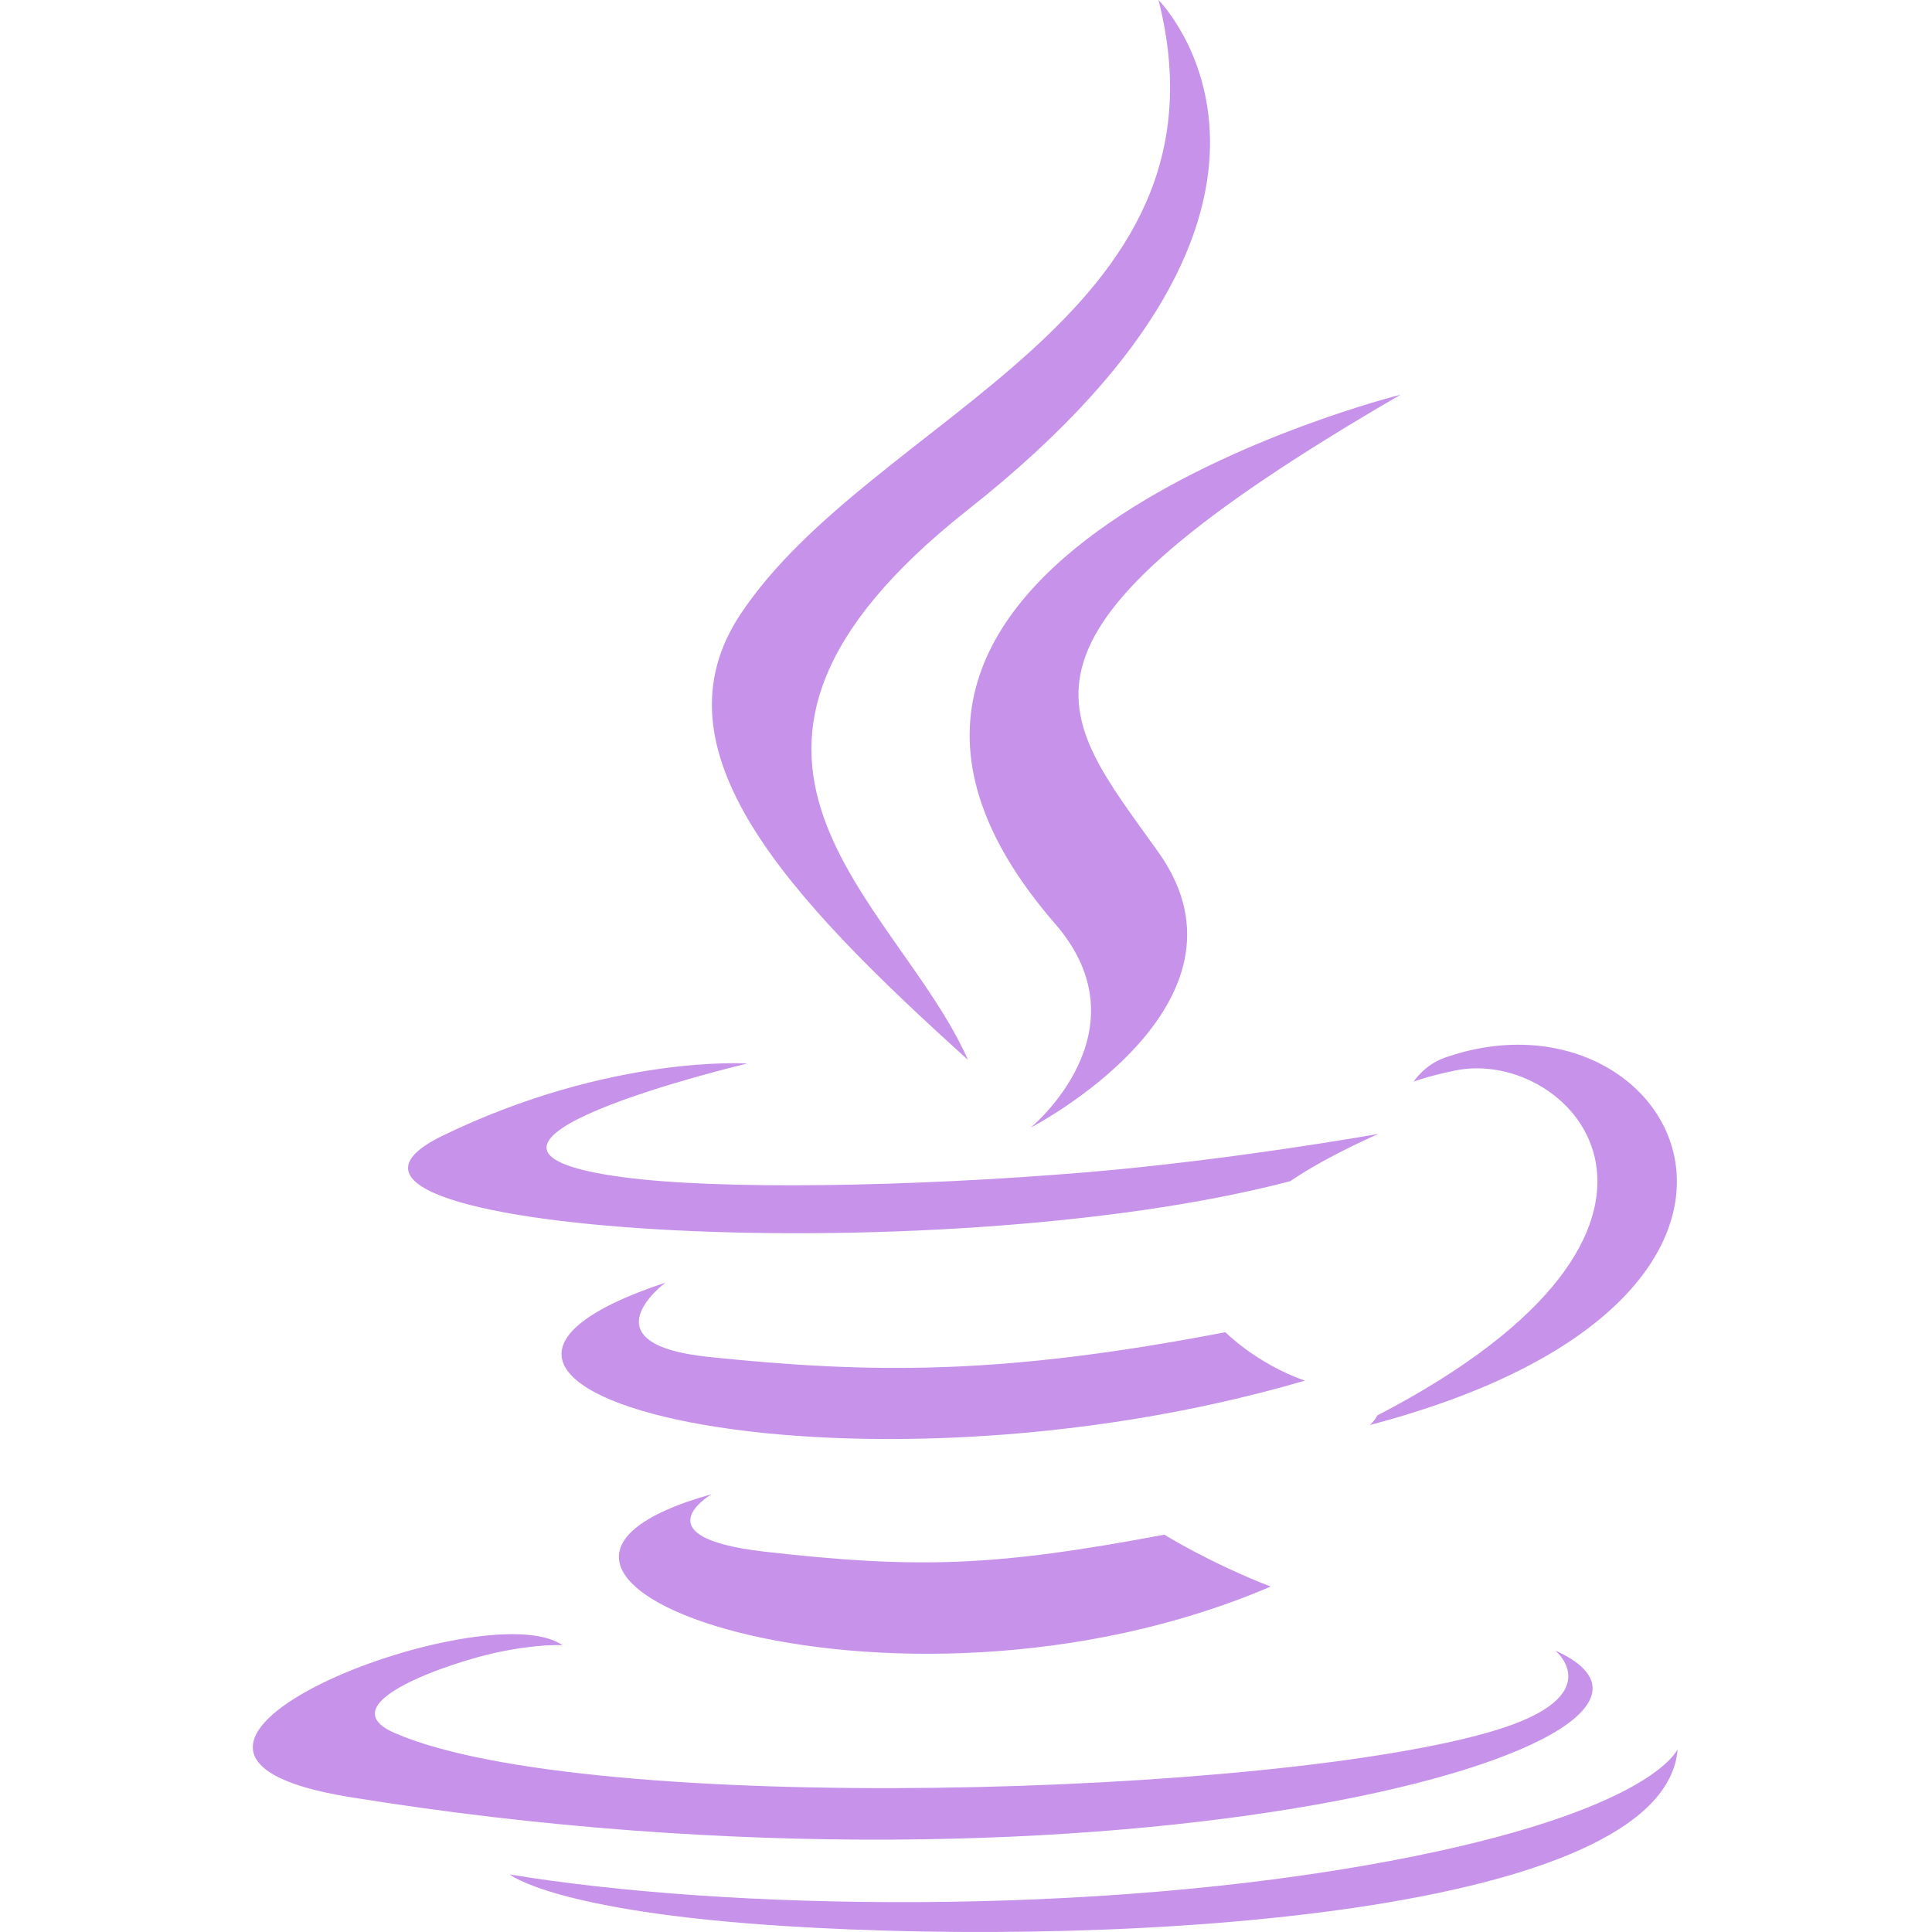
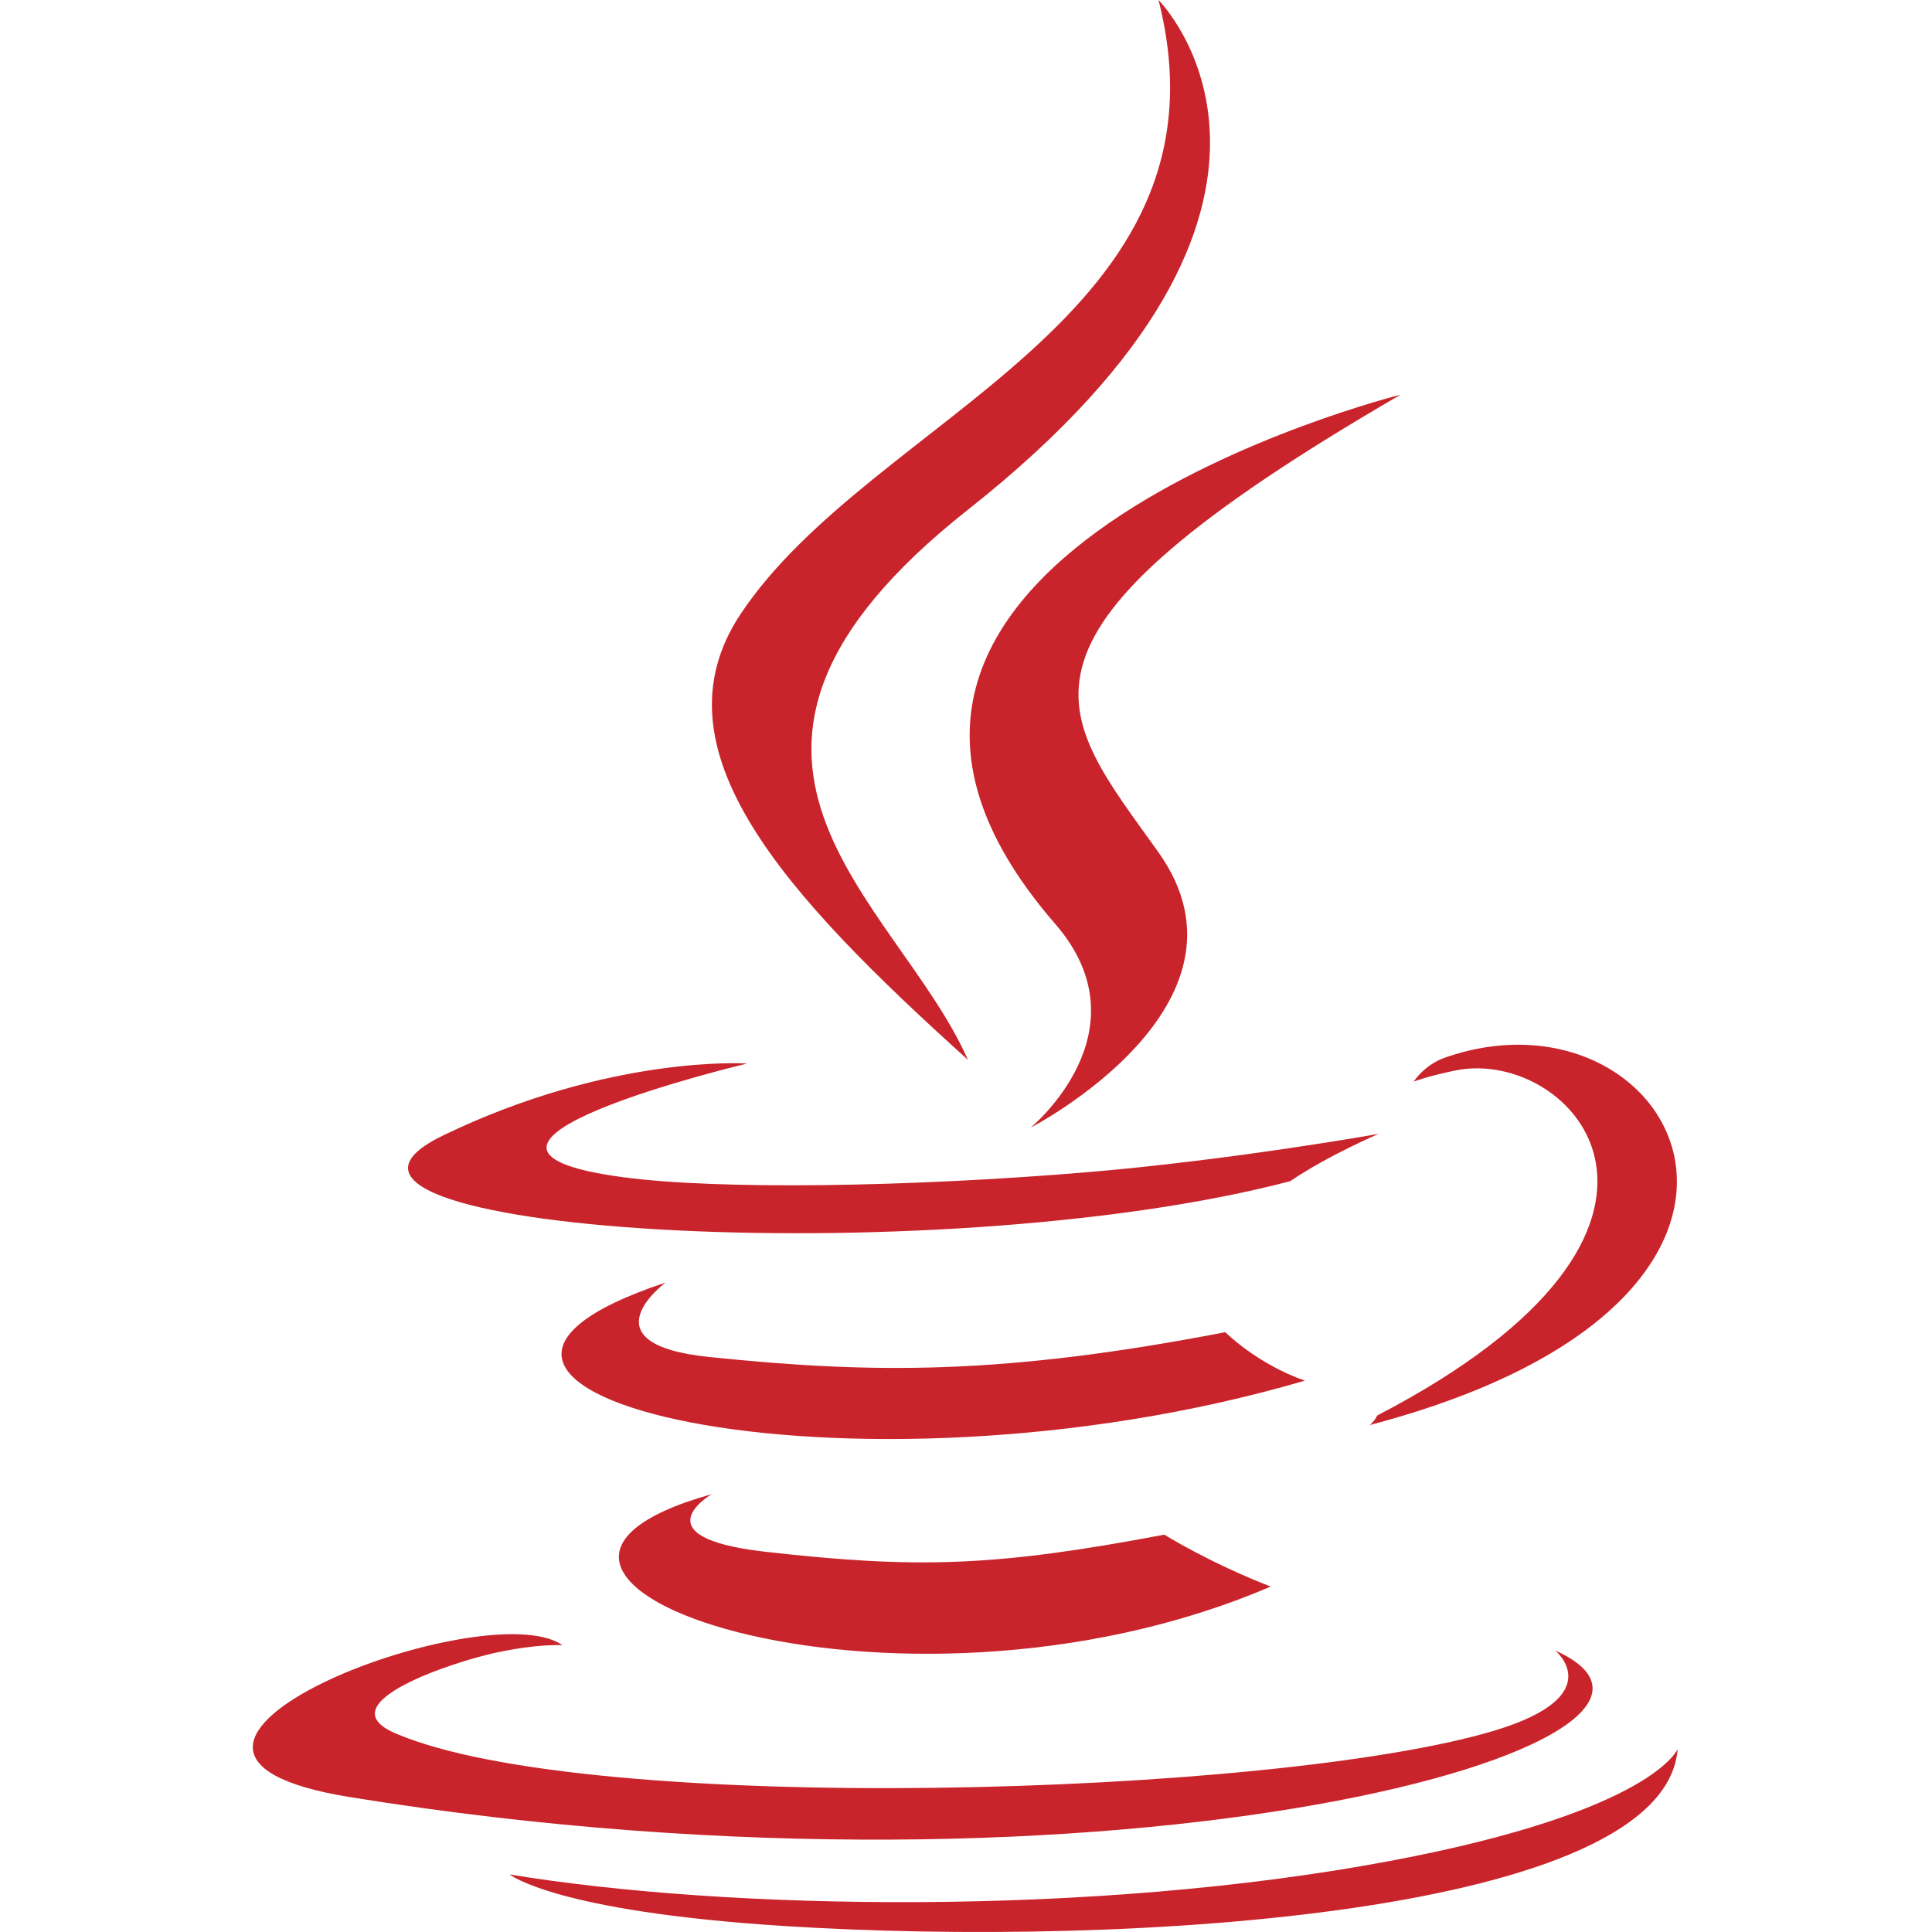
<svg xmlns="http://www.w3.org/2000/svg" version="1.1" x="0px" y="0px" width="16px" height="16px" viewBox="0 0 378 512">
-   <path fill="#C792EA" d="M121.624,395.963c0,0-19.566,11.371,13.91,15.235c40.566,4.62,61.317,3.963,106.026-4.501c0,0,11.75,7.368,28.179,13.761C169.509,463.414,42.902,417.969,121.624,395.963z M109.367,339.903c0,0-21.946,16.25,11.57,19.715c43.334,4.461,77.568,4.839,136.794-6.572c0,0,8.185,8.304,21.07,12.845C157.62,401.32,22.639,368.68,109.367,339.903z M212.624,244.821c24.689,28.443-6.492,54.018-6.492,54.018s62.711-32.361,33.915-72.908c-26.905-37.798-47.516-56.578,64.145-121.34C304.192,104.592,128.905,148.37,212.624,244.821z M345.176,437.415c0,0,14.478,11.939-15.952,21.159c-57.852,17.525-240.788,22.822-291.61,0.697c-18.262-7.946,15.991-18.979,26.765-21.289c11.232-2.43,17.664-1.991,17.664-1.991c-20.313-14.319-131.317,28.1-56.378,40.247C230.03,509.377,398.189,461.333,345.176,437.415z M131.024,281.842c0,0-93.071,22.095-32.969,30.121c25.371,3.405,75.954,2.629,123.092-1.314c38.515-3.246,77.189-10.156,77.189-10.156s-13.582,5.815-23.4,12.526c-94.495,24.853-277.033,13.283-224.478-12.128C94.909,279.403,131.024,281.842,131.024,281.842z M297.959,375.132c96.068-49.906,51.639-97.881,20.652-91.428c-7.607,1.573-10.993,2.947-10.993,2.947s2.828-4.421,8.205-6.333c61.317-21.568,108.495,63.587-19.795,97.323C296.027,377.641,297.521,376.307,297.959,375.132z M240.017,0c0,0,53.202,53.212-50.454,135.041c-83.124,65.639-18.959,103.078-0.04,145.835c-48.512-43.772-84.119-82.307-60.242-118.174C164.351,110.048,261.485,84.538,240.017,0z M140.464,510.393c92.205,5.895,233.788-3.266,237.134-46.899c0,0-6.452,16.549-76.193,29.673c-78.703,14.816-175.767,13.084-233.32,3.585C68.084,496.751,79.863,506.509,140.464,510.393z" />
+   <path fill="#C9242B" d="M121.624,395.963c0,0-19.566,11.371,13.91,15.235c40.566,4.62,61.317,3.963,106.026-4.501c0,0,11.75,7.368,28.179,13.761C169.509,463.414,42.902,417.969,121.624,395.963z M109.367,339.903c0,0-21.946,16.25,11.57,19.715c43.334,4.461,77.568,4.839,136.794-6.572c0,0,8.185,8.304,21.07,12.845C157.62,401.32,22.639,368.68,109.367,339.903z M212.624,244.821c24.689,28.443-6.492,54.018-6.492,54.018s62.711-32.361,33.915-72.908c-26.905-37.798-47.516-56.578,64.145-121.34C304.192,104.592,128.905,148.37,212.624,244.821z M345.176,437.415c0,0,14.478,11.939-15.952,21.159c-57.852,17.525-240.788,22.822-291.61,0.697c-18.262-7.946,15.991-18.979,26.765-21.289c11.232-2.43,17.664-1.991,17.664-1.991c-20.313-14.319-131.317,28.1-56.378,40.247C230.03,509.377,398.189,461.333,345.176,437.415z M131.024,281.842c0,0-93.071,22.095-32.969,30.121c25.371,3.405,75.954,2.629,123.092-1.314c38.515-3.246,77.189-10.156,77.189-10.156s-13.582,5.815-23.4,12.526c-94.495,24.853-277.033,13.283-224.478-12.128C94.909,279.403,131.024,281.842,131.024,281.842z M297.959,375.132c96.068-49.906,51.639-97.881,20.652-91.428c-7.607,1.573-10.993,2.947-10.993,2.947s2.828-4.421,8.205-6.333c61.317-21.568,108.495,63.587-19.795,97.323C296.027,377.641,297.521,376.307,297.959,375.132z M240.017,0c0,0,53.202,53.212-50.454,135.041c-83.124,65.639-18.959,103.078-0.04,145.835c-48.512-43.772-84.119-82.307-60.242-118.174C164.351,110.048,261.485,84.538,240.017,0z M140.464,510.393c92.205,5.895,233.788-3.266,237.134-46.899c0,0-6.452,16.549-76.193,29.673c-78.703,14.816-175.767,13.084-233.32,3.585C68.084,496.751,79.863,506.509,140.464,510.393z" />
</svg>
